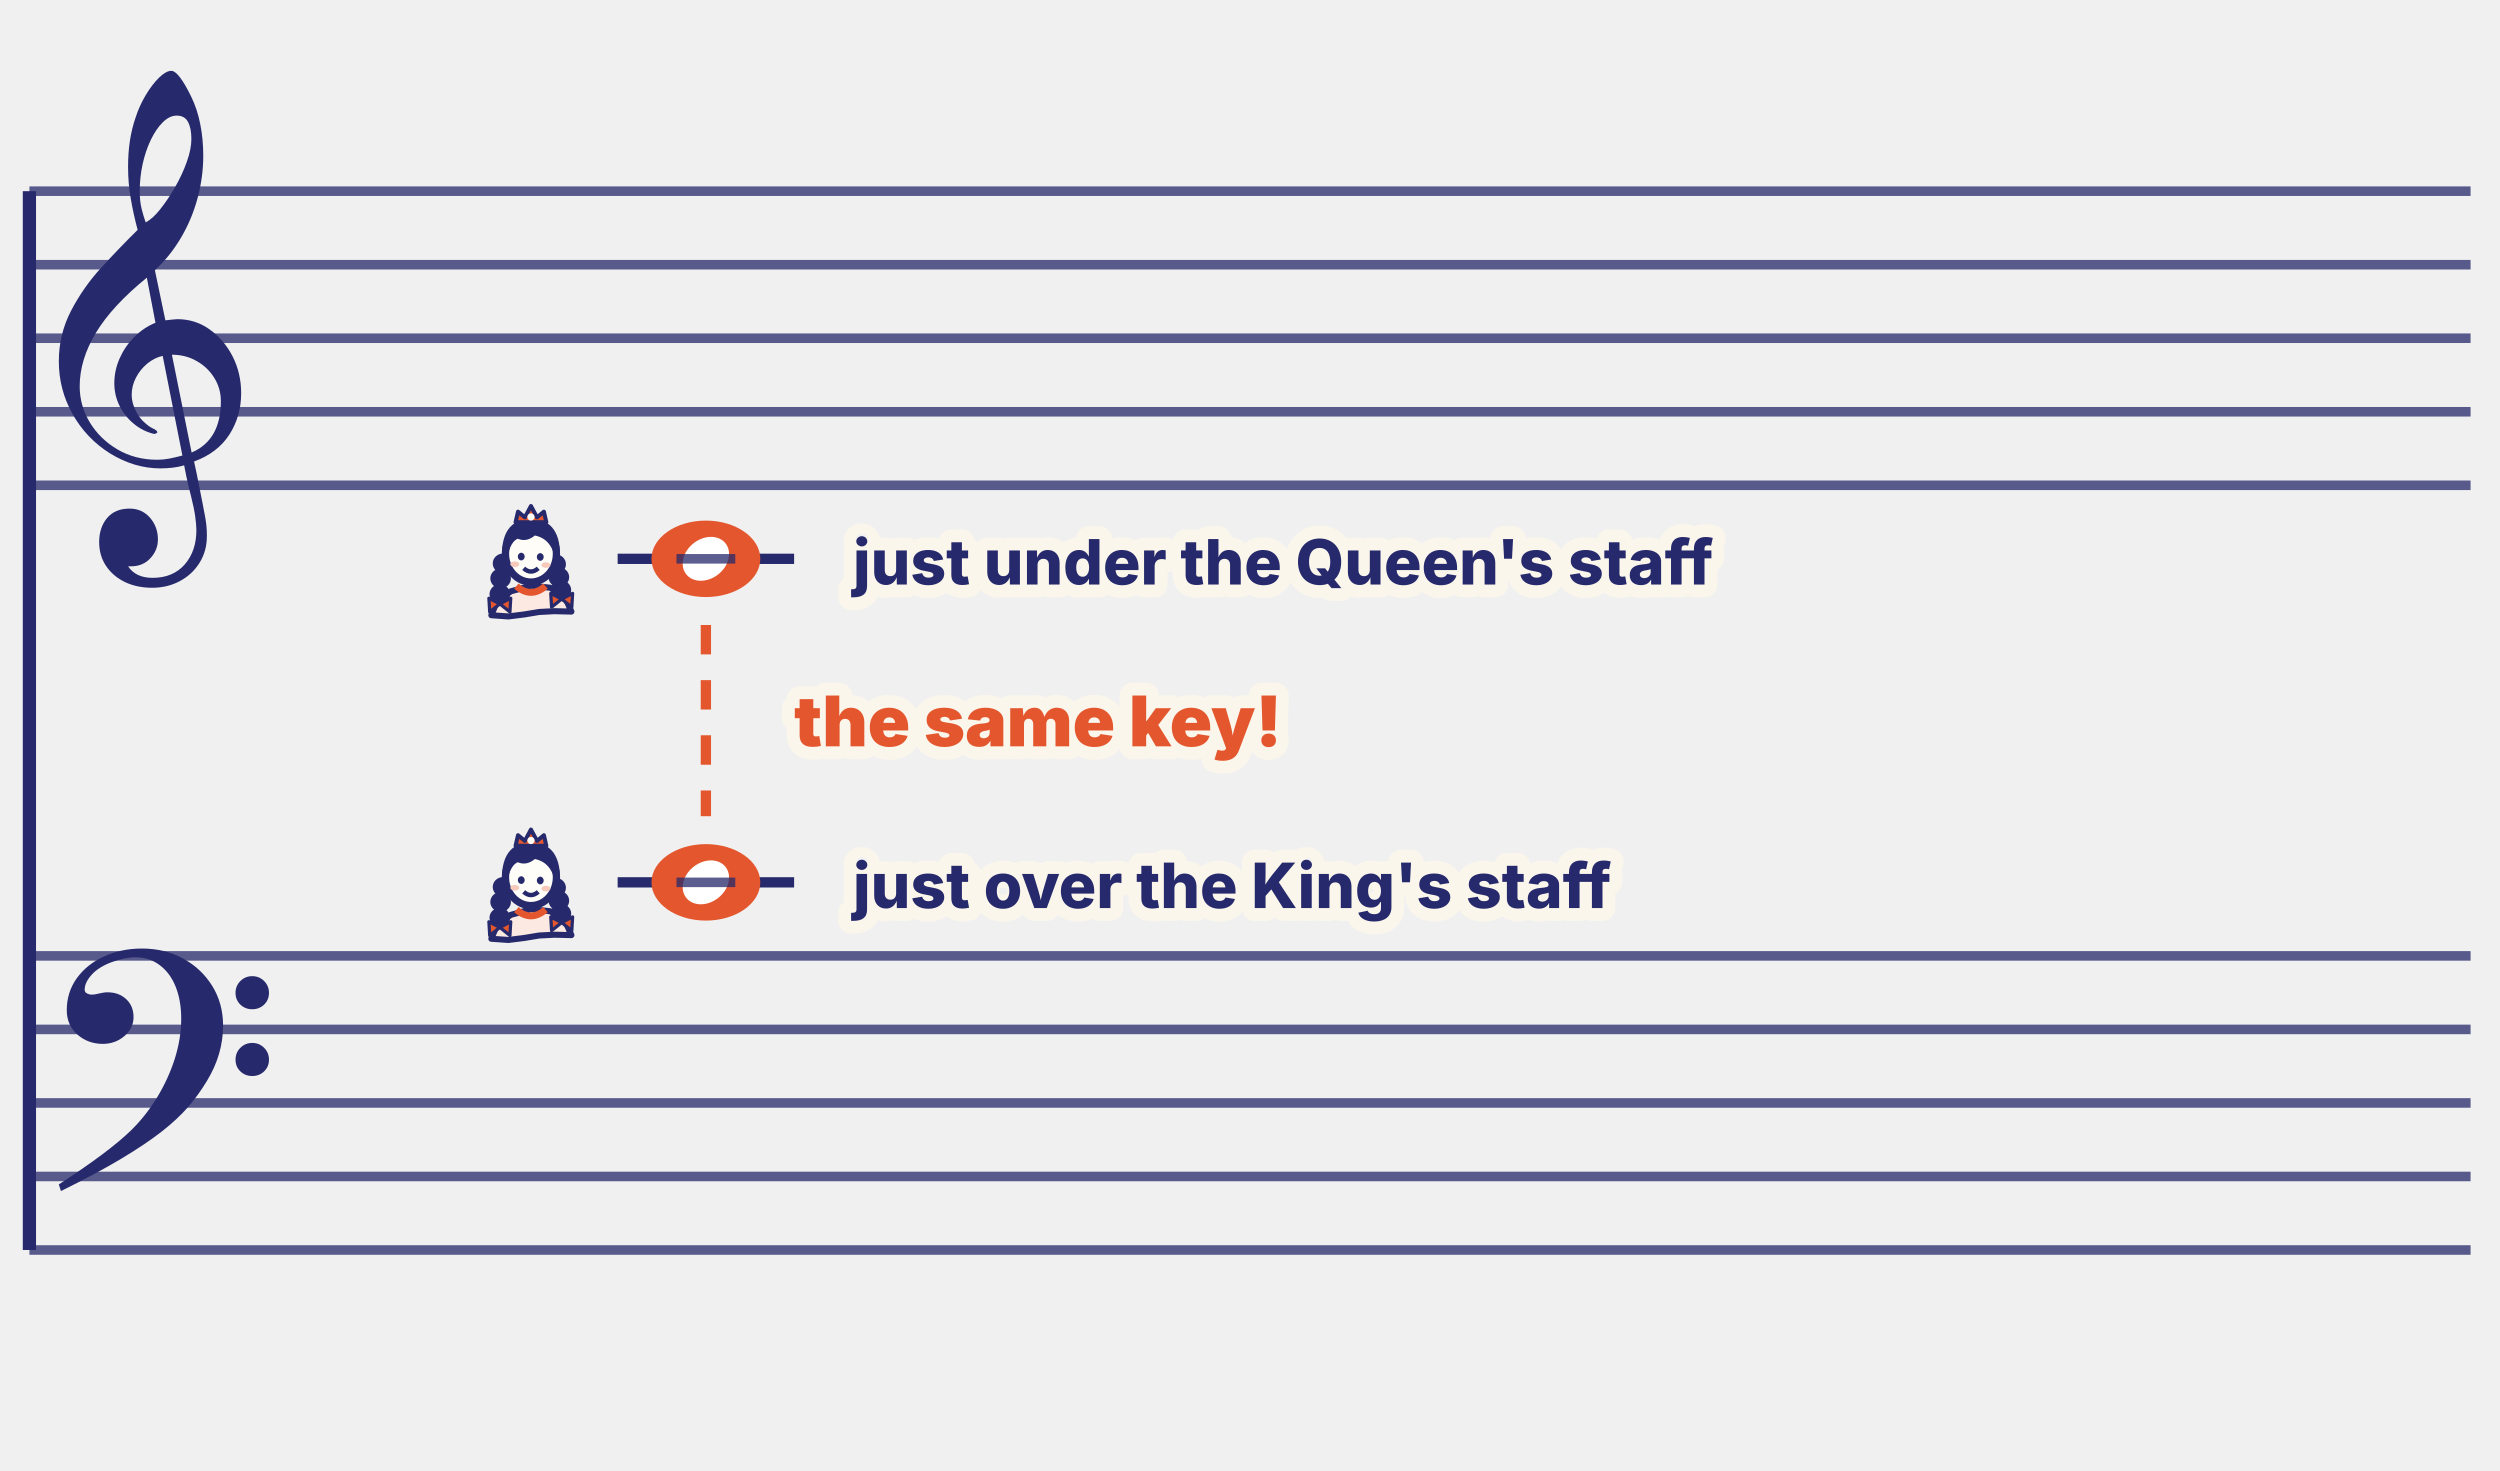
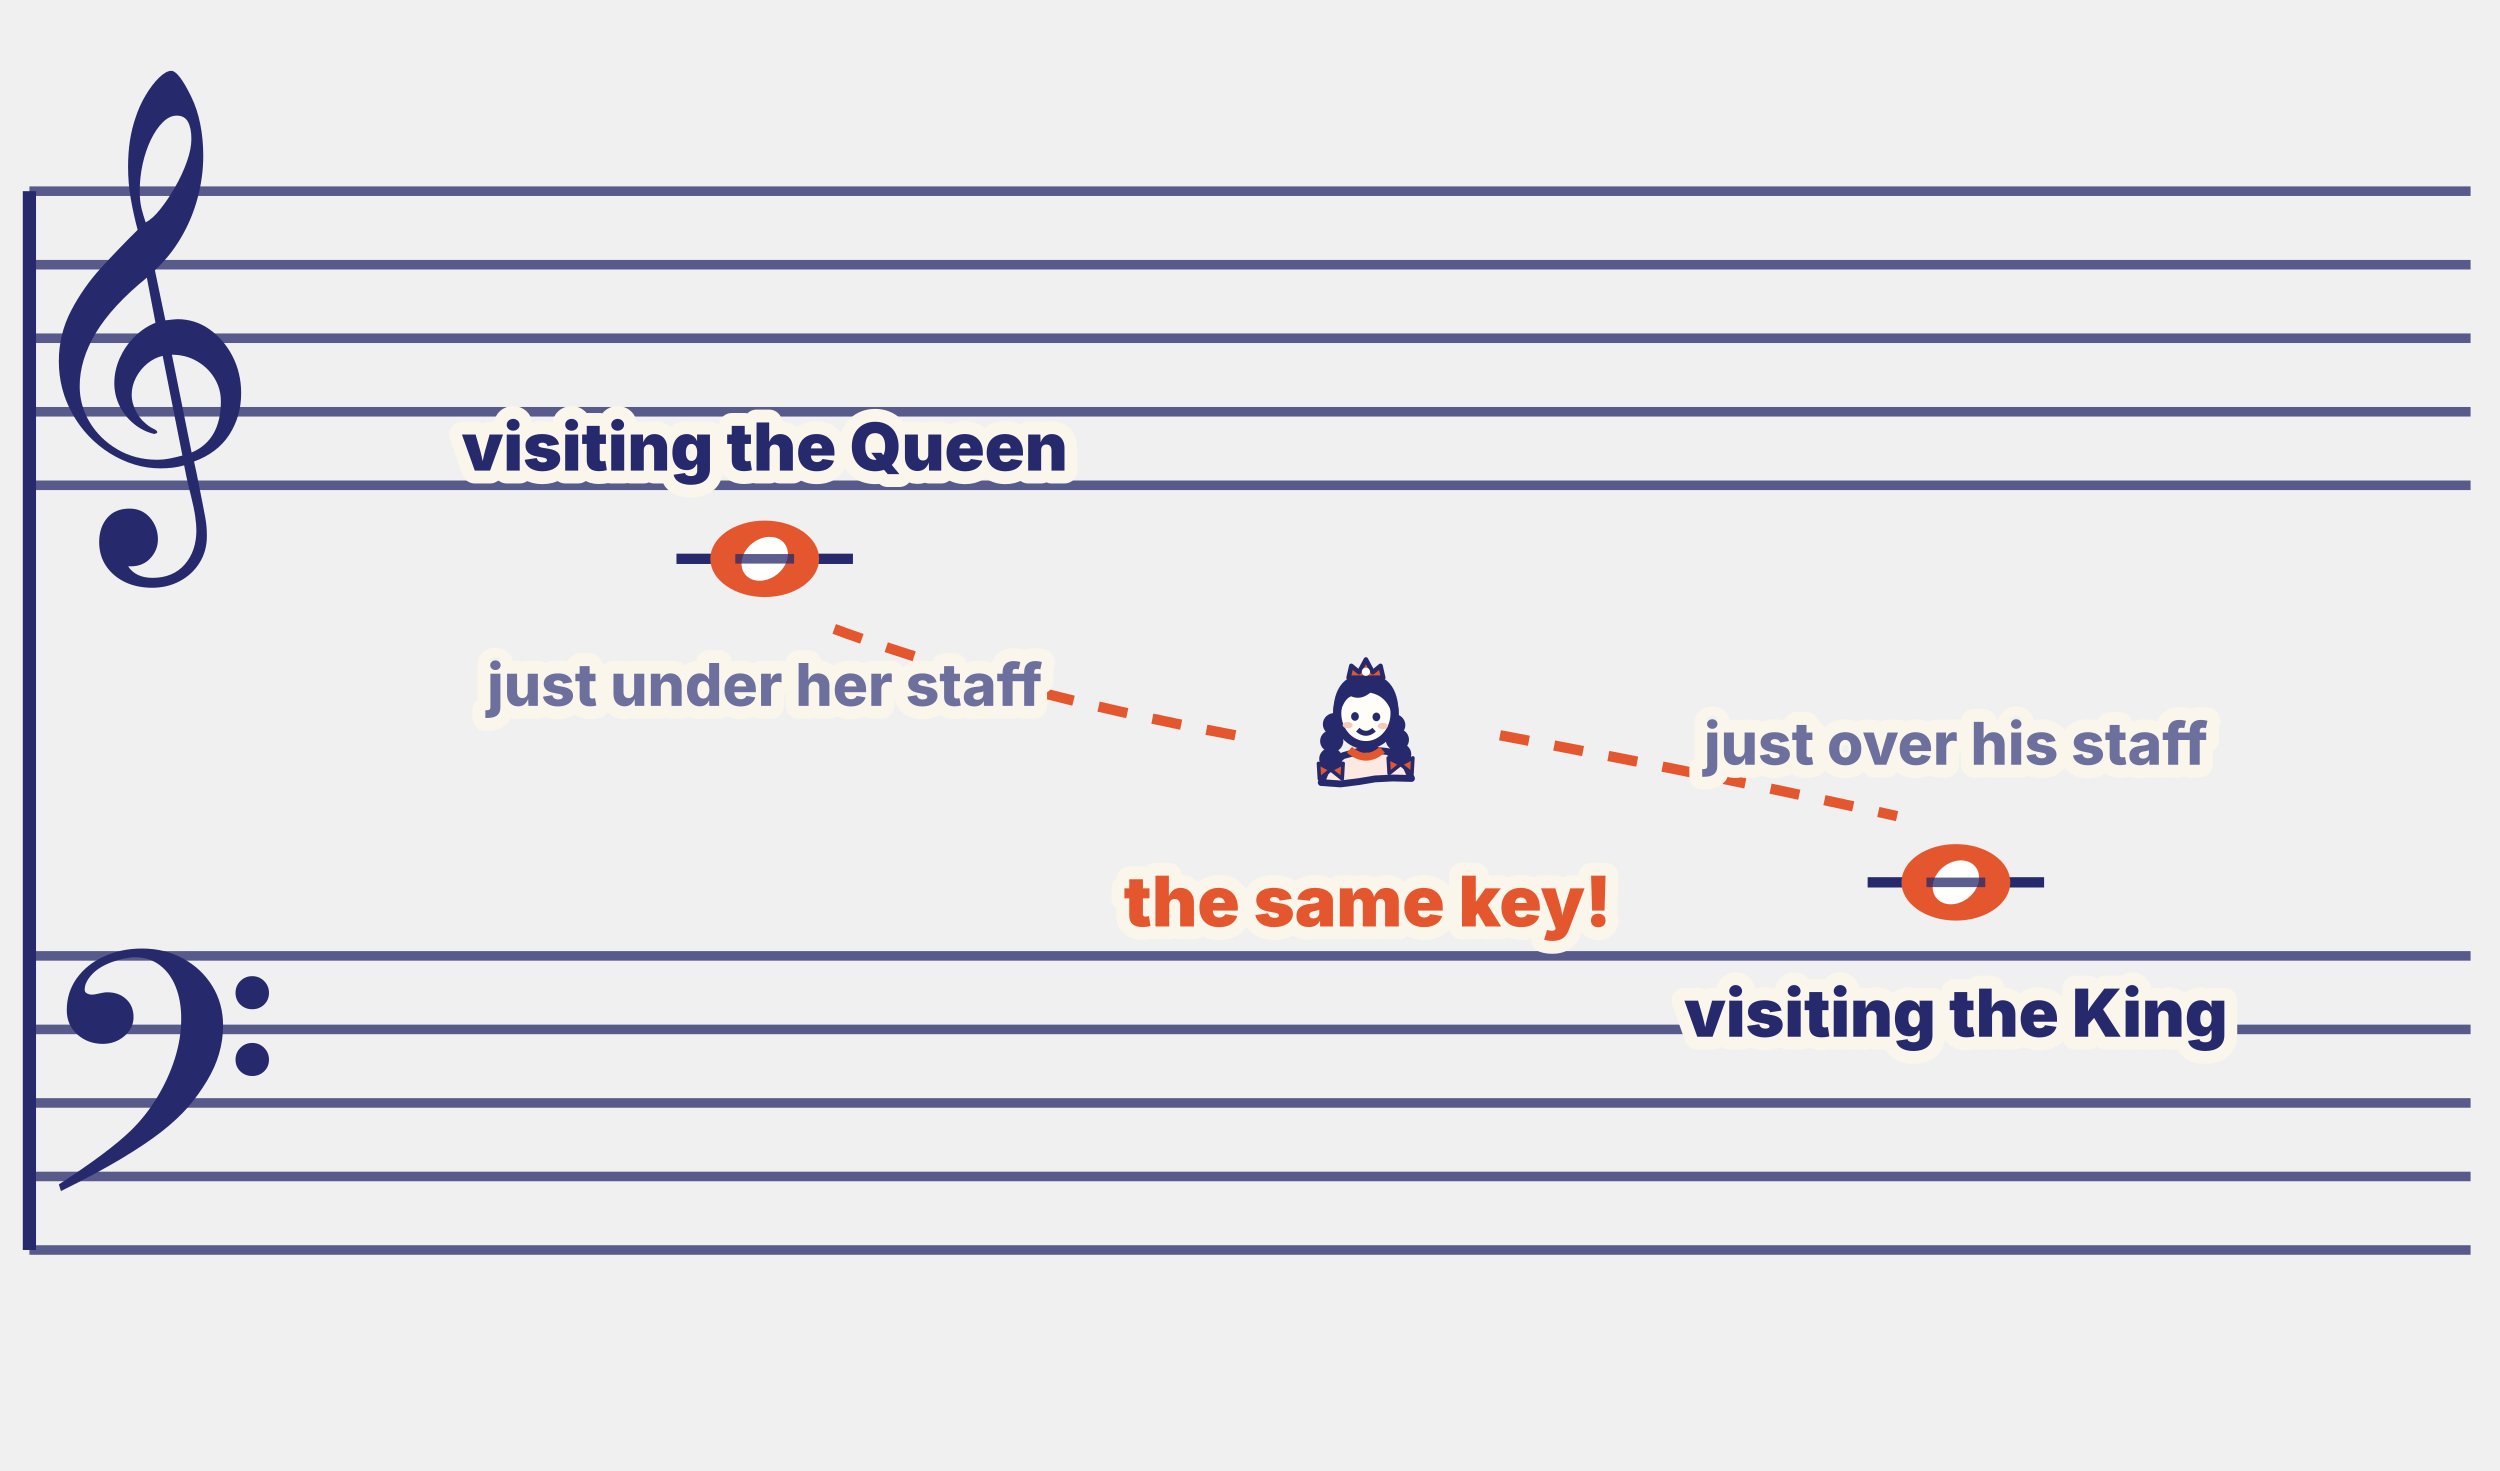
<svg xmlns="http://www.w3.org/2000/svg" viewBox="0 34 340 200" width="680" height="400">
  <line x1="4" x2="336" y1="100" y2="100" stroke="#26296b" stroke-opacity="0.75" stroke-width="1.3" />
  <line x1="4" x2="336" y1="90" y2="90" stroke="#26296b" stroke-opacity="0.75" stroke-width="1.3" />
  <line x1="4" x2="336" y1="80" y2="80" stroke="#26296b" stroke-opacity="0.75" stroke-width="1.3" />
  <line x1="4" x2="336" y1="70" y2="70" stroke="#26296b" stroke-opacity="0.75" stroke-width="1.3" />
  <line x1="4" x2="336" y1="60" y2="60" stroke="#26296b" stroke-opacity="0.75" stroke-width="1.3" />
  <line x1="4" x2="336" y1="204" y2="204" stroke="#26296b" stroke-opacity="0.75" stroke-width="1.3" />
  <line x1="4" x2="336" y1="194" y2="194" stroke="#26296b" stroke-opacity="0.75" stroke-width="1.3" />
  <line x1="4" x2="336" y1="184" y2="184" stroke="#26296b" stroke-opacity="0.75" stroke-width="1.3" />
  <line x1="4" x2="336" y1="174" y2="174" stroke="#26296b" stroke-opacity="0.75" stroke-width="1.3" />
  <line x1="4" x2="336" y1="164" y2="164" stroke="#26296b" stroke-opacity="0.75" stroke-width="1.3" />
  <line x1="4" x2="4" y1="60" y2="204" stroke="#26296b" stroke-width="1.8" />
  <g transform="translate(5.970588 97.77941) scale(1.014706)" style="visibility: visible;">
    <text x="0" y="0" font-size="40" fill="#26296b" style="font-family: &quot;Noto Music&quot;, &quot;Apple Symbols&quot;, &quot;Segoe UI Symbol&quot;, serif;">𝄞</text>
  </g>
  <g transform="translate(5.935484 200.1613) scale(1.032258)" style="visibility: visible;">
    <text x="0" y="0" font-size="40" fill="#26296b" style="font-family: &quot;Noto Music&quot;, &quot;Apple Symbols&quot;, &quot;Segoe UI Symbol&quot;, serif;">𝄢</text>
  </g>
  <g>
-     <line x1="84" x2="108" y1="110" y2="110" stroke="#26296b" stroke-width="1.4" />
-     <ellipse cx="96" cy="110" rx="7.4" ry="5.2" fill="#e4572e" />
-     <ellipse cx="96" cy="110" rx="3.4" ry="2.7" transform="rotate(-38 96 110)" fill="#fff" />
-     <line x1="92" x2="100" y1="110" y2="110" stroke="#26296b" stroke-opacity="0.75" stroke-width="1.3" />
+     <line x1="92" x2="116" y1="110" y2="110" stroke="#26296b" stroke-width="1.4" />
+     <ellipse cx="104" cy="110" rx="7.4" ry="5.2" fill="#e4572e" />
+     <ellipse cx="104" cy="110" rx="3.4" ry="2.7" transform="rotate(-38 104 110)" fill="#fff" />
+     <line x1="100" x2="108" y1="110" y2="110" stroke="#26296b" stroke-opacity="0.75" stroke-width="1.3" />
  </g>
  <g>
-     <line x1="84" x2="108" y1="154" y2="154" stroke="#26296b" stroke-width="1.4" />
-     <ellipse cx="96" cy="154" rx="7.4" ry="5.2" fill="#e4572e" />
-     <ellipse cx="96" cy="154" rx="3.4" ry="2.7" transform="rotate(-38 96 154)" fill="#fff" />
-     <line x1="92" x2="100" y1="154" y2="154" stroke="#26296b" stroke-opacity="0.75" stroke-width="1.3" />
+     <line x1="254" x2="278" y1="154" y2="154" stroke="#26296b" stroke-width="1.4" />
+     <ellipse cx="266" cy="154" rx="7.4" ry="5.2" fill="#e4572e" />
+     <ellipse cx="266" cy="154" rx="3.4" ry="2.7" transform="rotate(-38 266 154)" fill="#fff" />
+     <line x1="262" x2="270" y1="154" y2="154" stroke="#26296b" stroke-opacity="0.75" stroke-width="1.3" />
  </g>
  <g style="font-family: Inter, &quot;Apple SD Gothic Neo&quot;, &quot;Noto Sans KR&quot;, sans-serif; paint-order: stroke; stroke: rgb(250, 246, 236); stroke-width: 3.5; stroke-linejoin: round;">
-     <line x1="96" x2="96" y1="119" y2="145" stroke="#e4572e" stroke-width="1.4" stroke-dasharray="4 3.5" />
-     <text x="108" y="135.5" font-size="9.5" font-weight="900" fill="#e4572e" text-anchor="start">the same key!</text>
-     <text x="116" y="113.5" font-size="8.5" font-weight="800" fill="#26296b" text-anchor="start">just under the Queen's staff</text>
-     <text x="116" y="157.5" font-size="8.5" font-weight="800" fill="#26296b" text-anchor="start">just over the King's staff</text>
+     <path d="M168 134 Q136 128 112 119" fill="none" stroke="#e4572e" stroke-width="1.4" stroke-dasharray="4 3.5" />
+     <path d="M204 134 Q236 140 258 145" fill="none" stroke="#e4572e" stroke-width="1.4" stroke-dasharray="4 3.5" />
+     <text x="104" y="98" font-size="9" font-weight="900" fill="#26296b" text-anchor="middle">visiting the Queen</text>
+     <text x="104" y="130" font-size="8" font-weight="800" fill="#6d6f9c" text-anchor="middle">just under her staff</text>
+     <text x="266" y="138" font-size="8" font-weight="800" fill="#6d6f9c" text-anchor="middle">just over his staff</text>
+     <text x="266" y="175" font-size="9" font-weight="900" fill="#26296b" text-anchor="middle">visiting the King</text>
+     <text x="186" y="160" font-size="9.5" font-weight="900" fill="#e4572e" text-anchor="middle">the same key!</text>
  </g>
-   <g transform="translate(60 96) scale(0.55)">
+   <g transform="translate(172 116) scale(0.62)">
    <defs>
      <pattern id="penh8" width="3.2" height="3.2" patternUnits="userSpaceOnUse" patternTransform="rotate(40)">
        <rect width="3.2" height="3.2" fill="#fffdf7" />
        <line x1="0" y1="0" x2="0" y2="3.2" stroke="#26296b" stroke-width="1.15" />
      </pattern>
    </defs>
    <path d="M12.4 39.4L13.8 36L17.2 33.5L22.2 32.1L27 32.6L30.6 34.9L32.2 38.5L28 38.4L24.2 38.6L20.6 39.2L16.6 39.7Z" fill="#fbe9e2" stroke="#26296b" stroke-width="1.5" stroke-linejoin="round" />
    <g transform="translate(-0.1 0)">
      <ellipse cx="15.4" cy="26.6" rx="2.1" ry="2" fill="#26296b" stroke="#26296b" stroke-width="0.9" />
    </g>
    <g transform="translate(0.1 0.3)">
      <ellipse cx="14.6" cy="30" rx="2.1" ry="2" fill="#26296b" stroke="#26296b" stroke-width="0.9" />
    </g>
    <g transform="translate(0.3 0.8)">
      <ellipse cx="14.2" cy="33.4" rx="2.1" ry="2" fill="#26296b" stroke="#26296b" stroke-width="0.9" />
    </g>
    <g transform="translate(0.4 1)">
      <path d="M14.1,35.6 L16.8,34.2 L16.6,37.6 Z M14.1,35.6 L11.4,34.2 L11.6,37.6 Z" fill="#e4572e" stroke="#26296b" stroke-width="0.8" stroke-linejoin="round" />
    </g>
    <g transform="translate(-0.3 0.2)">
      <ellipse cx="28.6" cy="26.6" rx="2.1" ry="2" fill="#26296b" stroke="#26296b" stroke-width="0.9" />
    </g>
    <g transform="translate(-0.3 0)">
      <ellipse cx="29.4" cy="30" rx="2.1" ry="2" fill="#26296b" stroke="#26296b" stroke-width="0.9" />
    </g>
    <g transform="translate(-0.2 -0.2)">
      <ellipse cx="29.8" cy="33.4" rx="2.1" ry="2" fill="#26296b" stroke="#26296b" stroke-width="0.9" />
    </g>
    <g transform="translate(-0.1 -0.2)">
      <path d="M29.9,35.6 L27.2,34.2 L27.4,37.6 Z M29.9,35.6 L32.6,34.2 L32.4,37.6 Z" fill="#e4572e" stroke="#26296b" stroke-width="0.8" stroke-linejoin="round" />
    </g>
    <g transform="translate(0.2 0.1)">
      <path d="M18.4,32.1 Q22,35.2 25.6,32.1" fill="none" stroke="#e4572e" stroke-width="1.7" stroke-linejoin="round" />
    </g>
    <g transform="translate(0.2 0.6)">
      <ellipse cx="22" cy="23.6" rx="6.3" ry="7" fill="#fffdf7" stroke="#26296b" stroke-width="1.8" />
    </g>
    <g transform="translate(0.2 0.5)">
      <path d="M15.4,25.2 Q14.9,15.7 22,15.6 Q29.1,15.7 28.6,25.2 Q27.6,19.4 22.8,18.6 Q20.8,20.4 18.8,19.4 Q16.4,20 15.4,25.2 Z" fill="#26296b" stroke="#26296b" stroke-width="1.1" stroke-linejoin="round" />
    </g>
    <g transform="translate(0.2 0)">
      <path d="M18.2,16.4 L18.8,13.8 L20.5,15.2 L22,12.4 L23.5,15.2 L25.2,13.8 L25.8,16.4 Z" fill="#e4572e" stroke="#26296b" stroke-width="1" stroke-linejoin="round" />
    </g>
    <g transform="translate(0.2 0)">
      <ellipse cx="22" cy="15.1" rx="0.9" ry="0.9" fill="#fffdf7" />
    </g>
    <g transform="translate(0.2 0.5)">
      <ellipse cx="19.6" cy="24.4" rx="0.85" ry="0.95" fill="#26296b" />
    </g>
    <g transform="translate(0.1 0.6)">
      <ellipse cx="24.4" cy="24.4" rx="0.85" ry="0.95" fill="#26296b" />
    </g>
    <g transform="translate(0.2 0.2)">
      <ellipse cx="18" cy="26.6" rx="1.1" ry="0.7" fill="#f6c9bb" />
    </g>
    <g transform="translate(-0.1 0.4)">
      <ellipse cx="26" cy="26.6" rx="1.1" ry="0.7" fill="#f6c9bb" />
    </g>
    <g transform="translate(0.2 0.4)">
      <path d="M20.2,27.4 Q22,29 23.8,27.4" fill="none" stroke="#26296b" stroke-width="1.1" stroke-linejoin="round" />
    </g>
  </g>
-   <g transform="translate(60 140) scale(0.55)">
-     <defs>
-       <pattern id="penh9" width="3.2" height="3.2" patternUnits="userSpaceOnUse" patternTransform="rotate(40)">
-         <rect width="3.2" height="3.2" fill="#fffdf7" />
-         <line x1="0" y1="0" x2="0" y2="3.2" stroke="#26296b" stroke-width="1.15" />
-       </pattern>
-     </defs>
-     <path d="M12.4 39.4L13.8 36L17.2 33.5L22.2 32.1L27 32.6L30.6 34.9L32.2 38.5L28 38.4L24.2 38.6L20.6 39.2L16.6 39.7Z" fill="#fbe9e2" stroke="#26296b" stroke-width="1.5" stroke-linejoin="round" />
-     <g transform="translate(-0.1 0)">
-       <ellipse cx="15.4" cy="26.6" rx="2.1" ry="2" fill="#26296b" stroke="#26296b" stroke-width="0.9" />
-     </g>
-     <g transform="translate(0.1 0.3)">
-       <ellipse cx="14.6" cy="30" rx="2.1" ry="2" fill="#26296b" stroke="#26296b" stroke-width="0.9" />
-     </g>
-     <g transform="translate(0.3 0.8)">
-       <ellipse cx="14.2" cy="33.4" rx="2.1" ry="2" fill="#26296b" stroke="#26296b" stroke-width="0.9" />
-     </g>
-     <g transform="translate(0.4 1)">
-       <path d="M14.1,35.6 L16.8,34.2 L16.6,37.6 Z M14.1,35.6 L11.4,34.2 L11.6,37.6 Z" fill="#e4572e" stroke="#26296b" stroke-width="0.8" stroke-linejoin="round" />
-     </g>
-     <g transform="translate(-0.3 0.2)">
-       <ellipse cx="28.6" cy="26.6" rx="2.1" ry="2" fill="#26296b" stroke="#26296b" stroke-width="0.9" />
-     </g>
-     <g transform="translate(-0.3 0)">
-       <ellipse cx="29.4" cy="30" rx="2.1" ry="2" fill="#26296b" stroke="#26296b" stroke-width="0.9" />
-     </g>
-     <g transform="translate(-0.2 -0.2)">
-       <ellipse cx="29.8" cy="33.4" rx="2.1" ry="2" fill="#26296b" stroke="#26296b" stroke-width="0.9" />
-     </g>
-     <g transform="translate(-0.1 -0.2)">
-       <path d="M29.9,35.6 L27.2,34.2 L27.4,37.6 Z M29.9,35.6 L32.6,34.2 L32.4,37.6 Z" fill="#e4572e" stroke="#26296b" stroke-width="0.8" stroke-linejoin="round" />
-     </g>
-     <g transform="translate(0.2 0.1)">
-       <path d="M18.4,32.1 Q22,35.2 25.6,32.1" fill="none" stroke="#e4572e" stroke-width="1.7" stroke-linejoin="round" />
-     </g>
-     <g transform="translate(0.2 0.6)">
-       <ellipse cx="22" cy="23.6" rx="6.3" ry="7" fill="#fffdf7" stroke="#26296b" stroke-width="1.8" />
-     </g>
-     <g transform="translate(0.2 0.5)">
-       <path d="M15.4,25.2 Q14.9,15.7 22,15.6 Q29.1,15.7 28.6,25.2 Q27.6,19.4 22.8,18.6 Q20.8,20.4 18.8,19.4 Q16.4,20 15.4,25.2 Z" fill="#26296b" stroke="#26296b" stroke-width="1.1" stroke-linejoin="round" />
-     </g>
-     <g transform="translate(0.2 0)">
-       <path d="M18.2,16.4 L18.8,13.8 L20.5,15.2 L22,12.4 L23.5,15.2 L25.2,13.8 L25.8,16.4 Z" fill="#e4572e" stroke="#26296b" stroke-width="1" stroke-linejoin="round" />
-     </g>
-     <g transform="translate(0.2 0)">
-       <ellipse cx="22" cy="15.1" rx="0.9" ry="0.9" fill="#fffdf7" />
-     </g>
-     <g transform="translate(0.2 0.5)">
-       <ellipse cx="19.6" cy="24.4" rx="0.85" ry="0.95" fill="#26296b" />
-     </g>
-     <g transform="translate(0.1 0.6)">
-       <ellipse cx="24.4" cy="24.4" rx="0.85" ry="0.95" fill="#26296b" />
-     </g>
-     <g transform="translate(0.2 0.2)">
-       <ellipse cx="18" cy="26.6" rx="1.1" ry="0.7" fill="#f6c9bb" />
-     </g>
-     <g transform="translate(-0.1 0.4)">
-       <ellipse cx="26" cy="26.6" rx="1.1" ry="0.7" fill="#f6c9bb" />
-     </g>
-     <g transform="translate(0.2 0.4)">
-       <path d="M20.2,27.4 Q22,29 23.8,27.4" fill="none" stroke="#26296b" stroke-width="1.1" stroke-linejoin="round" />
-     </g>
-   </g>
</svg>
